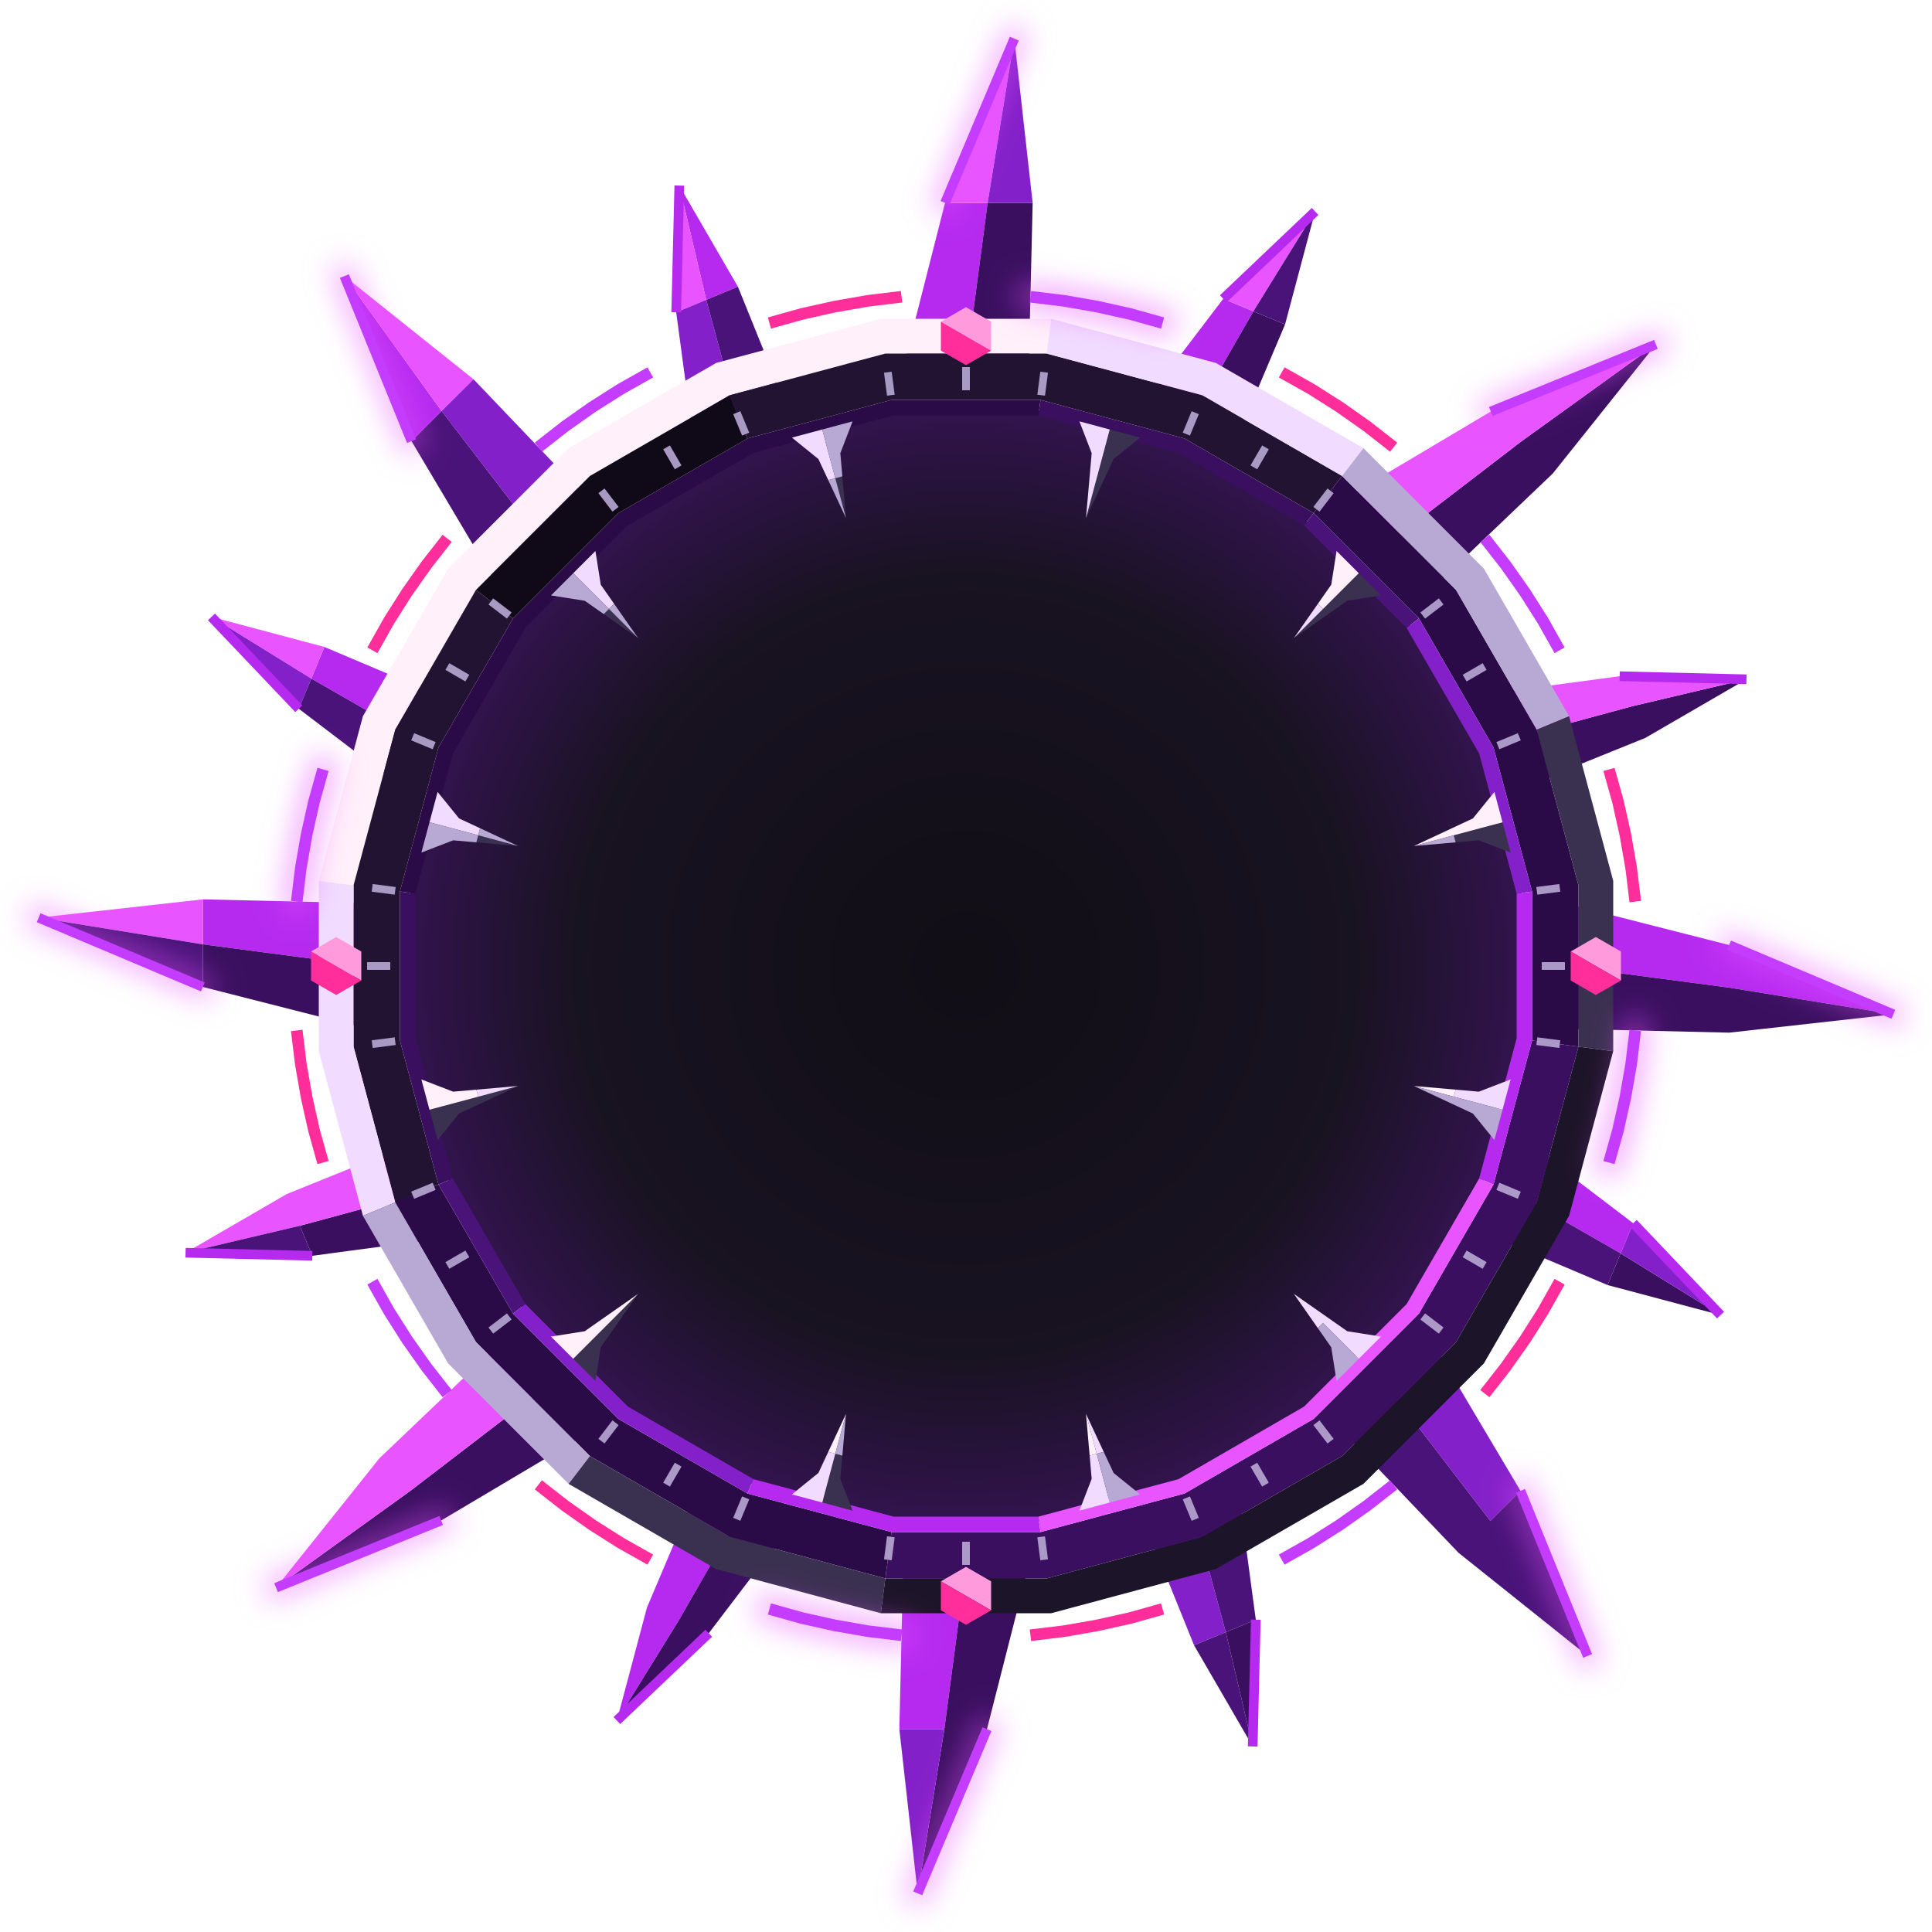
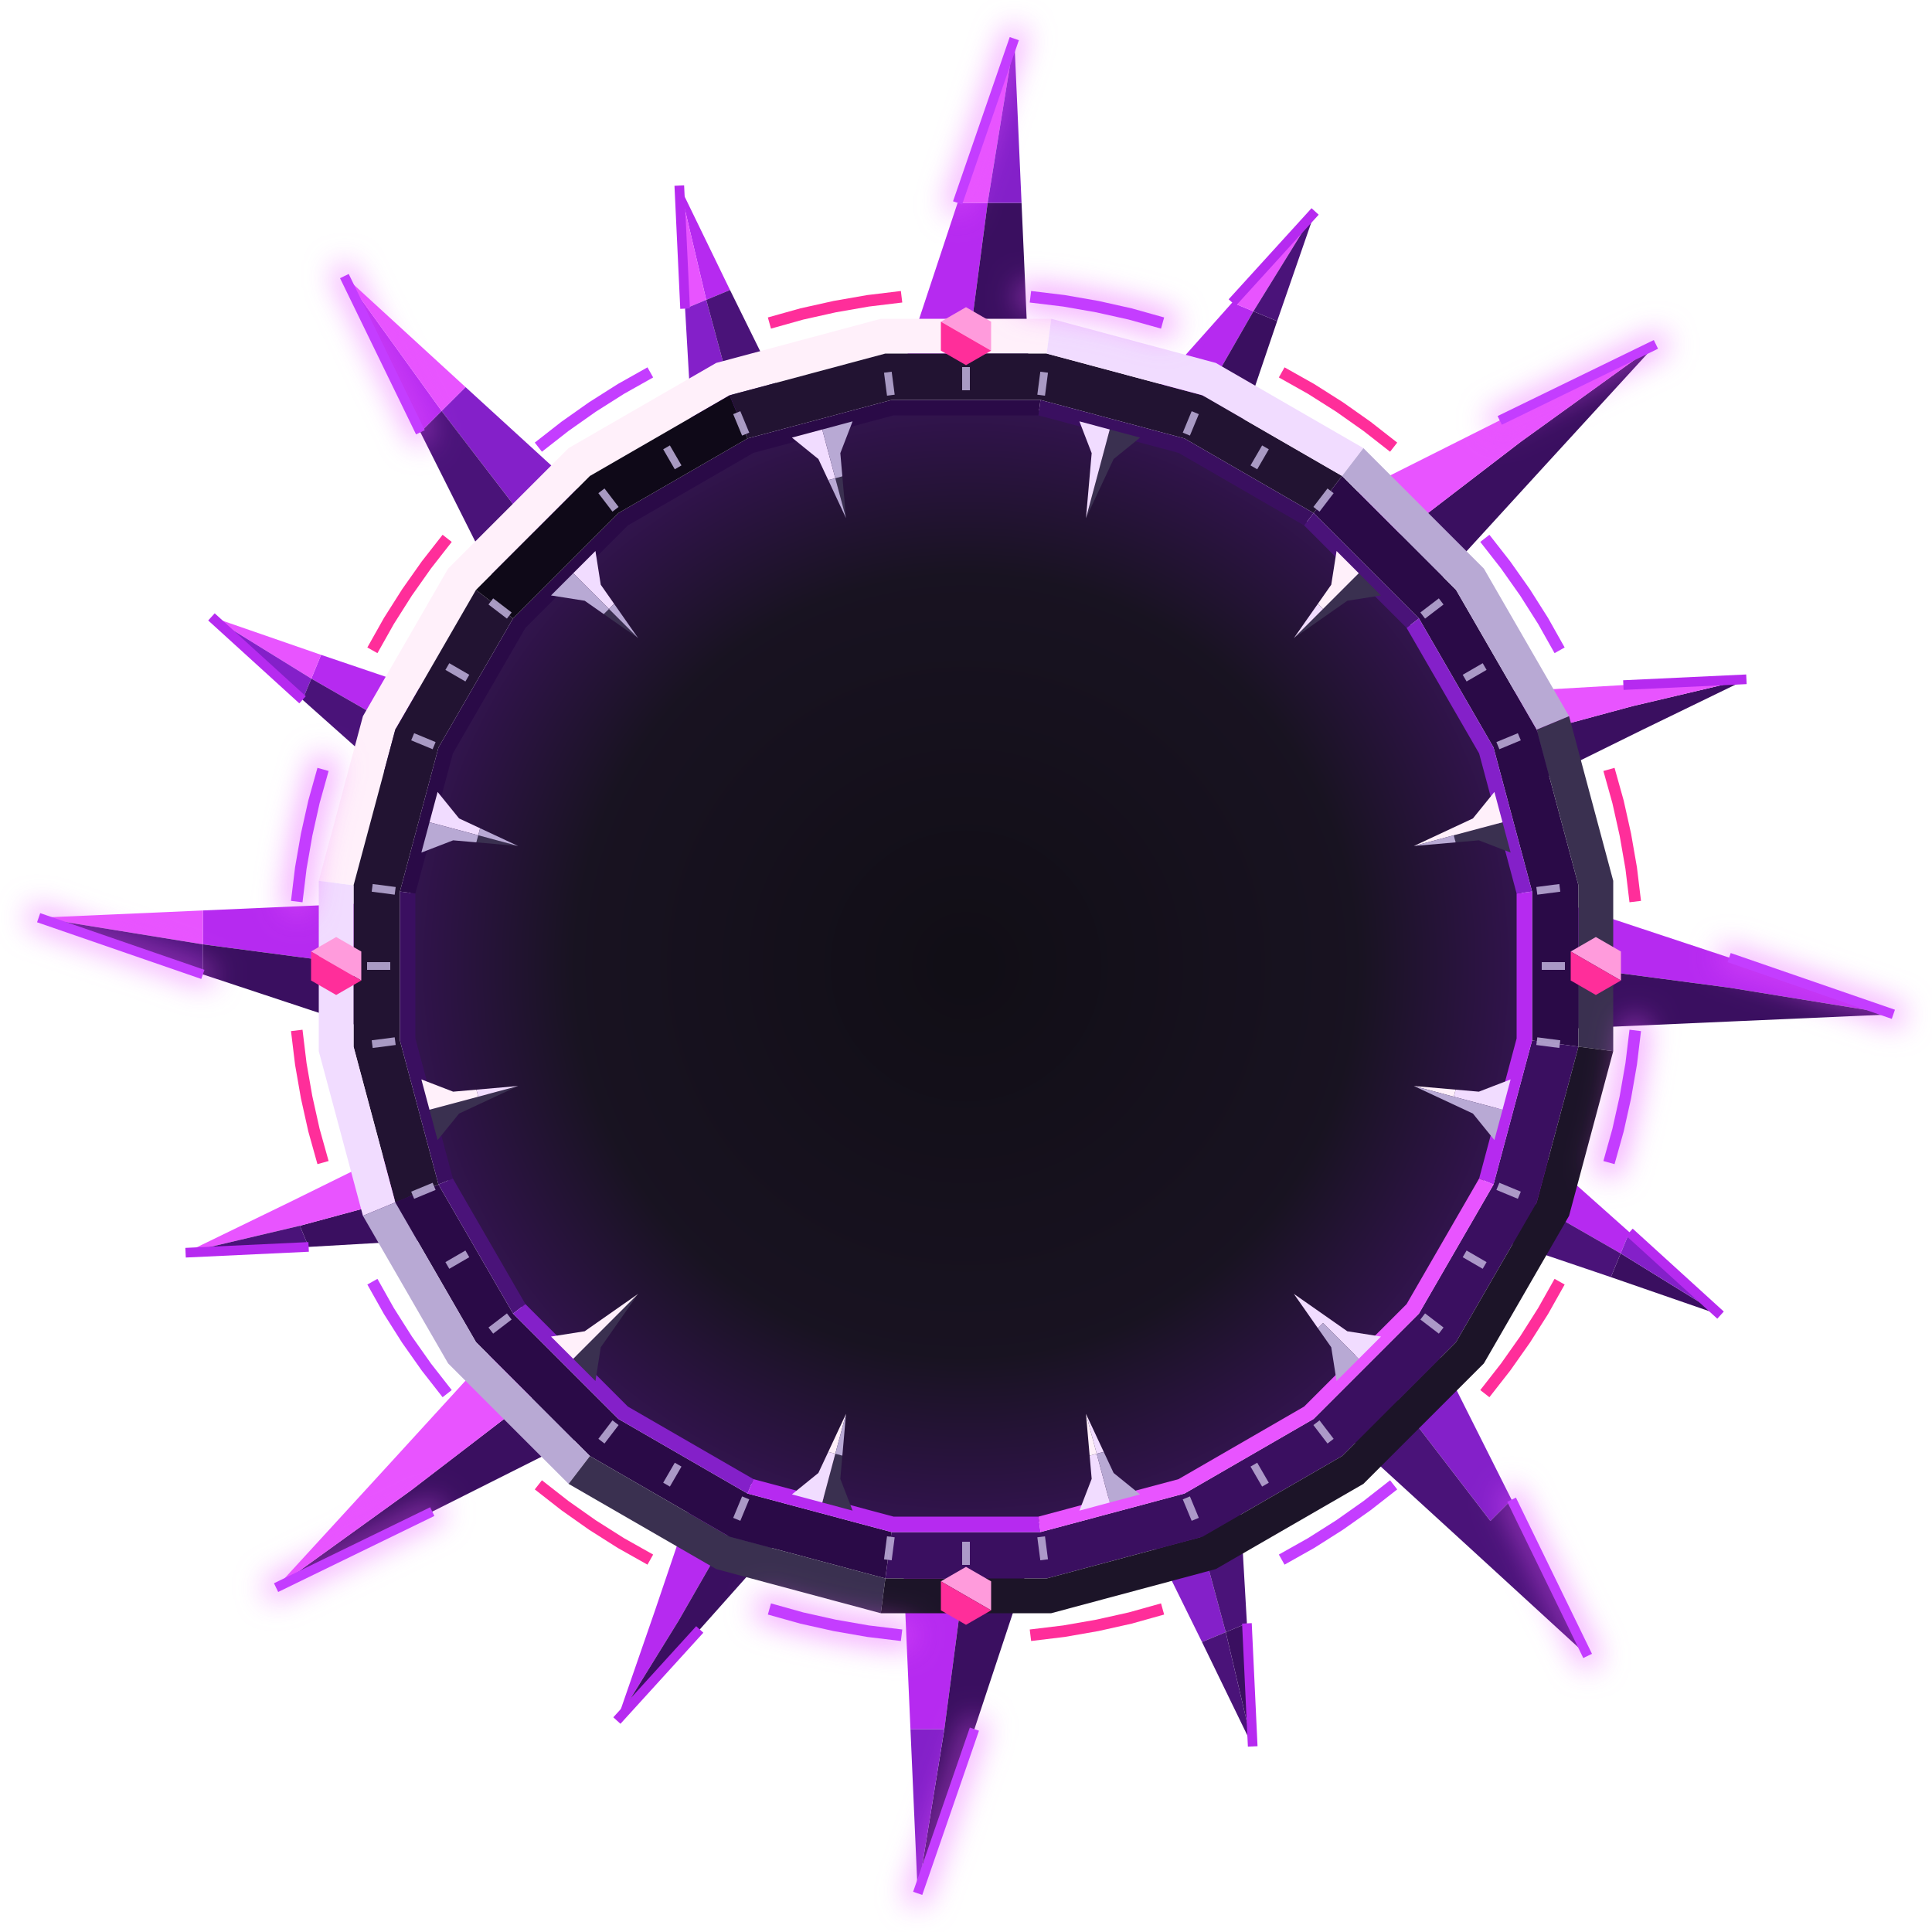
<svg xmlns="http://www.w3.org/2000/svg" viewBox="0 0 200 200" width="200" height="200">
  <defs>
    <radialGradient id="voracious-badge-ring-well" gradientUnits="userSpaceOnUse" cx="100" cy="100" r="58">
      <stop offset="0" stop-color="#07040c" stop-opacity="0.96" />
      <stop offset="0.7" stop-color="#0f0918" stop-opacity="0.96" />
      <stop offset="1" stop-color="#2a0a47" stop-opacity="0.96" />
    </radialGradient>
    <filter id="voracious-badge-ring-glow" filterUnits="userSpaceOnUse" x="0" y="0" width="200" height="200" color-interpolation-filters="sRGB">
      <feGaussianBlur stdDeviation="1.5" />
    </filter>
  </defs>
-   <path d="M100 38L93.5 38L97.83 21L102.24 21ZM123.73 42.72L119.11 40.81L126.63 30.93L129.75 32.23ZM162 100L162 93.5L179 97.83L179 102.24ZM179 102.24L179 97.83L196 105ZM157.28 123.73L159.19 119.11L169.07 126.63L167.77 129.75ZM100 162L97.76 179L93.1 179L93.5 162ZM76.27 157.28L70.25 167.77L66.97 166.42L71.65 155.37ZM70.25 167.77L63.86 178.11L66.97 166.42ZM38 100L21 97.76L21 93.1L38 93.5ZM42.72 76.27L32.23 70.25L33.58 66.97L44.63 71.65ZM45.72 42.55L42.6 45.67L35.65 28.58ZM73.11 31.04L70.32 19.21L76.39 29.68Z" fill="#b62af0" />
-   <path d="M100 38L102.24 21L106.9 21L106.5 38ZM123.73 42.72L129.75 32.23L133.03 33.58L128.35 44.63ZM143.84 56.16L157.45 45.72L160.74 49.02L148.44 60.76ZM157.45 45.72L171.42 35.65L160.74 49.02ZM157.28 76.27L168.96 73.11L170.32 76.39L159.19 80.89ZM168.96 73.11L180.79 70.32L170.32 76.39ZM162 100L179 102.24L179 106.9L162 106.5ZM179 102.24L196 105L179 106.9ZM167.77 129.75L178.11 136.14L166.42 133.03ZM126.89 168.96L130 167.67L129.68 180.79ZM100 162L106.5 162L102.17 179L97.76 179ZM97.76 179L102.17 179L95 196ZM76.27 157.28L80.89 159.19L73.37 169.07L70.25 167.77ZM70.25 167.77L73.37 169.07L63.86 178.11ZM56.16 143.84L60.76 148.44L45.67 157.4L42.55 154.28ZM42.55 154.28L45.67 157.4L28.58 164.35ZM42.72 123.73L44.63 128.35L32.33 130L31.04 126.89ZM38 100L38 106.5L21 102.17L21 97.76Z" fill="#3a0f60" />
-   <path d="M102.24 21L97.83 21L105 4ZM129.75 32.23L126.63 30.93L136.14 21.89ZM143.84 56.16L139.24 51.56L154.33 42.6L157.45 45.72ZM157.45 45.72L154.33 42.6L171.42 35.65ZM157.28 76.27L155.37 71.65L167.67 70L168.96 73.11ZM168.96 73.11L167.67 70L180.79 70.32ZM56.16 143.84L42.55 154.28L39.26 150.98L51.56 139.24ZM42.55 154.28L28.58 164.35L39.26 150.98ZM42.72 123.73L31.04 126.89L29.68 123.61L40.81 119.11ZM31.04 126.89L19.21 129.68L29.68 123.61ZM21 97.76L4 95L21 93.1ZM32.23 70.25L21.89 63.86L33.58 66.97ZM45.72 42.55L35.65 28.58L49.02 39.26ZM73.11 31.04L70 32.33L70.32 19.21Z" fill="#e854ff" />
-   <path d="M102.24 21L105 4L106.9 21ZM167.77 129.75L169.07 126.63L178.11 136.14ZM143.84 143.84L148.44 139.24L157.4 154.33L154.28 157.45ZM123.73 157.28L126.89 168.96L123.61 170.32L119.11 159.19ZM97.76 179L95 196L93.1 179ZM32.23 70.25L30.93 73.37L21.89 63.86ZM56.16 56.16L45.72 42.55L49.02 39.26L60.76 51.56ZM76.27 42.72L71.65 44.63L70 32.33L73.11 31.04Z" fill="#8420c9" />
-   <path d="M129.75 32.23L136.14 21.89L133.03 33.58ZM157.28 123.73L167.77 129.75L166.42 133.03L155.37 128.35ZM143.84 143.84L154.28 157.45L150.98 160.74L139.24 148.44ZM154.28 157.45L157.4 154.33L164.35 171.42ZM154.28 157.45L164.35 171.42L150.98 160.74ZM123.73 157.28L128.35 155.37L130 167.67L126.89 168.96ZM126.89 168.96L129.68 180.79L123.61 170.32ZM31.04 126.89L32.33 130L19.21 129.68ZM21 97.76L21 102.17L4 95ZM42.72 76.27L40.81 80.89L30.93 73.37L32.23 70.25ZM56.16 56.16L51.56 60.76L42.6 45.67L45.72 42.55ZM76.27 42.72L73.11 31.04L76.39 29.68L80.89 40.81Z" fill="#4a1379" />
+   <path d="M100 38L93.5 38L99.13 21L102.24 21ZM123.73 42.72L119.11 40.81L127.56 31.32L129.75 32.23ZM162 100L162 93.5L179 99.13L179 102.24ZM179 102.24L179 99.13L196 105ZM157.28 123.73L159.19 119.11L168.68 127.56L167.77 129.75ZM100 162L97.76 179L94.25 179L93.5 162ZM76.27 157.28L70.25 167.77L67.79 166.76L71.65 155.37ZM70.25 167.77L63.86 178.11L67.79 166.76ZM38 100L21 97.76L21 94.25L38 93.5ZM42.72 76.27L32.23 70.25L33.24 67.79L44.63 71.65ZM45.72 42.55L43.52 44.75L35.65 28.58ZM73.11 31.04L70.32 19.21L75.57 30.02Z" fill="#b62af0" />
+   <path d="M100 38L102.24 21L105.75 21L106.5 38ZM123.73 42.72L129.75 32.23L132.21 33.24L128.35 44.63ZM143.84 56.16L157.45 45.72L159.92 48.2L148.44 60.76ZM157.45 45.72L171.42 35.65L159.92 48.2ZM157.28 76.27L168.96 73.11L169.98 75.57L159.19 80.89ZM168.96 73.11L180.79 70.32L169.98 75.57ZM162 100L179 102.24L179 105.75L162 106.5ZM179 102.24L196 105L179 105.75ZM167.77 129.75L178.11 136.14L166.76 132.21ZM126.89 168.96L129.08 168.05L129.68 180.79ZM100 162L106.5 162L100.87 179L97.76 179ZM97.76 179L100.87 179L95 196ZM76.27 157.28L80.89 159.19L72.44 168.68L70.25 167.77ZM70.25 167.77L72.44 168.68L63.86 178.11ZM56.16 143.84L60.76 148.44L44.75 156.48L42.55 154.28ZM42.55 154.28L44.75 156.48L28.58 164.35ZM42.72 123.73L44.63 128.35L31.95 129.08L31.04 126.89ZM38 100L38 106.5L21 100.87L21 97.76Z" fill="#3a0f60" />
+   <path d="M102.24 21L99.13 21L105 4ZM129.75 32.23L127.56 31.32L136.14 21.89ZM143.84 56.16L139.24 51.56L155.25 43.52L157.45 45.72ZM157.45 45.72L155.25 43.52L171.42 35.65ZM157.28 76.27L155.37 71.65L168.05 70.92L168.96 73.11ZM168.96 73.11L168.05 70.92L180.79 70.32ZM56.16 143.84L42.55 154.28L40.08 151.8L51.56 139.24ZM42.55 154.28L28.58 164.35L40.08 151.8ZM42.72 123.73L31.04 126.89L30.02 124.43L40.81 119.11ZM31.04 126.89L19.21 129.68L30.02 124.43ZM21 97.76L4 95L21 94.25ZM32.23 70.25L21.89 63.86L33.24 67.79ZM45.72 42.55L35.65 28.58L48.2 40.08ZM73.11 31.04L70.92 31.95L70.32 19.21Z" fill="#e854ff" />
+   <path d="M102.24 21L105 4L105.75 21ZM167.77 129.75L168.68 127.56L178.11 136.14ZM143.84 143.84L148.44 139.24L156.48 155.25L154.28 157.45ZM123.73 157.28L126.89 168.96L124.43 169.98L119.11 159.19ZM97.76 179L95 196L94.25 179ZM32.23 70.25L31.32 72.44L21.89 63.86ZM56.16 56.16L45.72 42.55L48.2 40.08L60.76 51.56ZM76.27 42.72L71.65 44.63L70.92 31.95L73.11 31.04Z" fill="#8420c9" />
+   <path d="M129.75 32.23L136.14 21.89L132.21 33.24ZM157.28 123.73L167.77 129.75L166.76 132.21L155.37 128.35ZM143.84 143.84L154.28 157.45L151.8 159.92L139.24 148.44ZM154.28 157.45L156.48 155.25L164.35 171.42ZM154.28 157.45L164.35 171.42L151.8 159.92ZM123.73 157.28L128.35 155.37L129.08 168.05L126.89 168.96ZM126.89 168.96L129.68 180.79L124.43 169.98ZM31.04 126.89L31.95 129.08L19.21 129.68ZM21 97.76L21 100.87L4 95ZM42.72 76.27L40.81 80.89L31.32 72.44L32.23 70.25ZM56.16 56.16L51.56 60.76L43.52 44.75L45.72 42.55ZM76.27 42.72L73.11 31.04L75.57 30.02L80.89 40.81Z" fill="#4a1379" />
  <g filter="url(#voracious-badge-ring-glow)" fill="none" opacity="0.55" stroke-linejoin="miter" stroke-linecap="square">
-     <path d="M97.83 21L105 4M154.33 42.6L171.42 35.65M179 97.83L196 105M157.4 154.33L164.35 171.42M102.17 179L95 196M45.67 157.4L28.58 164.35M21 102.17L4 95M42.6 45.67L35.65 28.58" stroke="#e854ff" stroke-width="2.1" />
+     <path d="M99.13 21L105 4M155.25 43.52L171.42 35.65M179 99.13L196 105M156.48 155.25L164.35 171.42M100.87 179L95 196M44.75 156.48L28.58 164.35M21 100.87L4 95M43.52 44.75L35.65 28.58" stroke="#e854ff" stroke-width="2.1" />
  </g>
-   <path d="M97.83 21L105 4M154.33 42.6L171.42 35.65M179 97.83L196 105M157.4 154.33L164.35 171.42M102.17 179L95 196M45.67 157.4L28.58 164.35M21 102.17L4 95M42.6 45.67L35.65 28.58" fill="none" stroke="#c43dff" stroke-width="1" stroke-linejoin="miter" stroke-miterlimit="8" />
-   <path d="M126.63 30.93L136.14 21.89M167.67 70L180.79 70.32M169.07 126.63L178.11 136.14M130 167.67L129.68 180.79M73.37 169.07L63.86 178.11M32.33 130L19.21 129.68M30.93 73.37L21.89 63.86M70 32.33L70.32 19.21" fill="none" stroke="#b62af0" stroke-width="1" stroke-linejoin="miter" stroke-miterlimit="8" />
+   <path d="M99.13 21L105 4M155.25 43.52L171.42 35.65M179 99.13L196 105M156.48 155.25L164.35 171.42M100.87 179L95 196M44.75 156.48L28.58 164.35M21 100.87L4 95M43.52 44.75L35.65 28.58" fill="none" stroke="#c43dff" stroke-width="1" stroke-linejoin="miter" stroke-miterlimit="8" />
+   <path d="M127.56 31.32L136.14 21.89M168.05 70.92L180.79 70.32M168.68 127.56L178.11 136.14M129.08 168.05L129.68 180.79M72.44 168.68L63.86 178.11M31.95 129.08L19.21 129.68M31.32 72.44L21.89 63.86M70.92 31.95L70.32 19.21" fill="none" stroke="#b62af0" stroke-width="1" stroke-linejoin="miter" stroke-miterlimit="8" />
  <circle cx="100" cy="100" r="58" fill="url(#voracious-badge-ring-well)" />
  <path d="M91.18 33L108.82 33L108.35 36.6L91.65 36.6ZM33 91.18L37.57 74.14L40.92 75.53L36.6 91.65ZM37.57 74.14L46.39 58.86L49.27 61.07L40.92 75.53ZM46.39 58.86L58.86 46.39L61.07 49.27L49.27 61.07ZM58.86 46.39L74.14 37.57L75.53 40.92L61.07 49.27ZM74.14 37.57L91.18 33L91.65 36.6L75.53 40.92Z" fill="#fff0fa" />
  <path d="M91.65 36.6L108.35 36.6L107.71 41.4L92.29 41.4ZM108.35 36.6L124.47 40.92L122.62 45.39L107.71 41.4ZM124.47 40.92L138.93 49.27L135.98 53.11L122.62 45.39ZM40.92 124.47L36.6 108.35L41.4 107.71L45.39 122.62ZM36.6 108.35L36.6 91.65L41.4 92.29L41.4 107.71ZM36.6 91.65L40.92 75.53L45.39 77.38L41.4 92.29ZM40.92 75.53L49.27 61.07L53.11 64.02L45.39 77.38ZM75.53 40.92L91.65 36.6L92.29 41.4L77.38 45.39Z" fill="#221332" />
  <path d="M92.29 41.4L107.71 41.4L107.5 43L92.5 43ZM138.93 49.27L150.73 61.07L146.89 64.02L135.98 53.11ZM150.73 61.07L159.08 75.53L154.61 77.38L146.89 64.02ZM159.08 75.53L163.4 91.65L158.6 92.29L154.61 77.38ZM163.4 91.65L163.4 108.35L158.6 107.71L158.6 92.29ZM91.65 163.4L75.53 159.08L77.38 154.61L92.29 158.6ZM75.53 159.08L61.07 150.73L64.02 146.89L77.38 154.61ZM61.07 150.73L49.27 138.93L53.11 135.98L64.02 146.89ZM49.27 138.93L40.92 124.47L45.39 122.62L53.11 135.98ZM41.4 92.29L45.39 77.38L46.88 78L43 92.5ZM45.39 77.38L53.11 64.02L54.39 65L46.88 78ZM53.11 64.02L64.02 53.11L65 54.39L54.39 65ZM64.02 53.11L77.38 45.39L78 46.88L65 54.39ZM77.38 45.39L92.29 41.4L92.5 43L78 46.88Z" fill="#2a0a47" />
  <path d="M108.82 33L125.86 37.57L124.47 40.92L108.35 36.6ZM125.86 37.57L141.14 46.39L138.93 49.27L124.47 40.92ZM37.57 125.86L33 108.82L36.6 108.35L40.92 124.47ZM33 108.82L33 91.18L36.6 91.65L36.6 108.35Z" fill="#f1dcff" />
  <path d="M107.71 41.4L122.62 45.39L122 46.88L107.5 43ZM122.62 45.39L135.98 53.11L135 54.39L122 46.88ZM163.4 108.35L159.08 124.47L154.61 122.62L158.6 107.71ZM159.08 124.47L150.73 138.93L146.89 135.98L154.61 122.62ZM150.73 138.93L138.93 150.73L135.98 146.89L146.89 135.98ZM138.93 150.73L124.47 159.08L122.62 154.61L135.98 146.89ZM124.47 159.08L108.35 163.4L107.71 158.6L122.62 154.61ZM108.35 163.4L91.65 163.4L92.29 158.6L107.71 158.6ZM45.39 122.62L41.4 107.71L43 107.5L46.88 122ZM41.4 107.71L41.4 92.29L43 92.5L43 107.5Z" fill="#3a0f60" />
  <path d="M141.14 46.39L153.61 58.86L150.73 61.07L138.93 49.27ZM153.61 58.86L162.43 74.14L159.08 75.53L150.73 61.07ZM58.86 153.61L46.39 141.14L49.27 138.93L61.07 150.73ZM46.39 141.14L37.57 125.86L40.92 124.47L49.27 138.93Z" fill="#b8a9d4" />
  <path d="M135.98 53.11L146.89 64.02L145.61 65L135 54.39ZM53.11 135.98L45.39 122.62L46.88 122L54.39 135Z" fill="#4a1379" />
  <path d="M146.89 64.02L154.61 77.38L153.12 78L145.61 65ZM154.61 77.38L158.6 92.29L157 92.5L153.12 78ZM77.38 154.61L64.02 146.89L65 145.61L78 153.12ZM64.02 146.89L53.11 135.98L54.39 135L65 145.61Z" fill="#8420c9" />
  <path d="M162.43 74.14L167 91.18L163.4 91.65L159.08 75.53ZM167 91.18L167 108.82L163.4 108.35L163.4 91.65ZM91.18 167L74.14 162.43L75.53 159.08L91.65 163.4ZM74.14 162.43L58.86 153.61L61.07 150.73L75.53 159.08Z" fill="#3a3050" />
  <path d="M158.6 92.29L158.6 107.71L157 107.5L157 92.5ZM158.6 107.71L154.61 122.62L153.12 122L157 107.5ZM107.71 158.6L92.29 158.6L92.5 157L107.5 157ZM92.29 158.6L77.38 154.61L78 153.12L92.5 157Z" fill="#b62af0" />
  <path d="M167 108.82L162.43 125.86L159.08 124.47L163.4 108.35ZM162.43 125.86L153.61 141.14L150.73 138.93L159.08 124.47ZM153.61 141.14L141.14 153.61L138.93 150.73L150.73 138.93ZM141.14 153.61L125.86 162.43L124.47 159.08L138.93 150.73ZM125.86 162.43L108.82 167L108.35 163.4L124.47 159.08ZM108.82 167L91.18 167L91.65 163.4L108.35 163.4Z" fill="#1c1428" />
  <path d="M154.61 122.62L146.89 135.98L145.61 135L153.12 122ZM146.89 135.98L135.98 146.89L135 145.61L145.61 135ZM135.98 146.89L122.62 154.61L122 153.12L135 145.61ZM122.62 154.61L107.71 158.6L107.5 157L122 153.12Z" fill="#e854ff" />
  <path d="M49.27 61.07L61.07 49.27L64.02 53.11L53.11 64.02ZM61.07 49.27L75.53 40.92L77.38 45.39L64.02 53.11Z" fill="#0f0918" />
  <path d="M114.88 44.46L118.02 45.3L115.28 47.52L114.26 49.7L113.53 49.51ZM113.53 49.51L114.26 49.7L112.42 53.64ZM140.66 59.34L142.96 61.64L139.47 62.19L137.5 63.57L136.96 63.04ZM136.96 63.04L137.5 63.57L133.94 66.06ZM155.54 85.12L156.38 88.26L153.09 86.99L150.69 87.2L150.49 86.47ZM85.12 155.54L86.47 150.49L87.2 150.69L86.99 153.09L88.26 156.38ZM59.34 140.66L63.04 136.96L63.57 137.5L62.19 139.47L61.64 142.96ZM63.04 136.96L66.06 133.94L63.57 137.5ZM44.46 114.88L49.51 113.53L49.7 114.26L47.52 115.28L45.3 118.02ZM49.51 113.53L53.64 112.42L49.7 114.26ZM49.51 86.47L53.64 87.58L49.31 87.2ZM63.04 63.04L66.06 66.06L62.5 63.57ZM86.47 49.51L87.2 49.31L87.58 53.64Z" fill="#3a3050" />
  <path d="M114.88 44.46L113.53 49.51L112.8 49.31L113.01 46.91L111.74 43.62ZM113.53 49.51L112.42 53.64L112.8 49.31ZM136.96 63.04L133.94 66.06L136.43 62.5ZM155.54 114.88L150.49 113.53L150.69 112.8L153.09 113.01L156.38 111.74ZM140.66 140.66L136.96 136.96L137.5 136.43L139.47 137.81L142.96 138.36ZM136.96 136.96L136.43 137.5L133.94 133.94ZM136.96 136.96L133.94 133.94L137.5 136.43ZM114.88 155.54L111.74 156.38L113.01 153.09L112.8 150.69L113.53 150.49ZM113.53 150.49L112.42 146.36L114.26 150.3ZM85.12 155.54L81.98 154.7L84.72 152.48L85.74 150.3L86.47 150.49ZM49.51 113.53L49.31 112.8L53.64 112.42ZM44.46 85.12L45.3 81.98L47.52 84.72L49.7 85.74L49.51 86.47ZM59.34 59.34L61.64 57.04L62.19 60.53L63.57 62.5L63.04 63.04ZM85.12 44.46L86.47 49.51L85.74 49.7L84.72 47.52L81.98 45.3Z" fill="#f1dcff" />
  <path d="M140.66 59.34L136.96 63.04L136.43 62.5L137.81 60.53L138.36 57.04ZM155.54 85.12L150.49 86.47L150.3 85.74L152.48 84.72L154.7 81.98ZM150.49 86.47L146.36 87.58L150.3 85.74ZM150.49 113.53L146.36 112.42L150.69 112.8ZM113.53 150.49L112.8 150.69L112.42 146.36ZM86.47 150.49L85.74 150.3L87.58 146.36ZM59.34 140.66L57.04 138.36L60.53 137.81L62.5 136.43L63.04 136.96ZM63.04 136.96L62.5 136.43L66.06 133.94ZM44.46 114.88L43.62 111.74L46.91 113.01L49.31 112.8L49.51 113.53Z" fill="#fff0fa" />
  <path d="M150.49 86.47L150.69 87.2L146.36 87.58ZM155.54 114.88L154.7 118.02L152.48 115.28L150.3 114.26L150.49 113.53ZM150.49 113.53L150.3 114.26L146.36 112.42ZM140.66 140.66L138.36 142.96L137.81 139.47L136.43 137.5L136.96 136.96ZM114.88 155.54L113.53 150.49L114.26 150.3L115.28 152.48L118.02 154.7ZM86.47 150.49L87.58 146.36L87.2 150.69ZM44.46 85.12L49.51 86.47L49.31 87.2L46.91 86.99L43.62 88.26ZM49.51 86.47L49.7 85.74L53.64 87.58ZM59.34 59.34L63.04 63.04L62.5 63.57L60.53 62.19L57.04 61.64ZM63.04 63.04L63.57 62.5L66.06 66.06ZM85.12 44.46L88.26 43.62L86.99 46.91L87.2 49.31L86.47 49.51ZM86.47 49.51L87.58 53.64L85.74 49.7Z" fill="#b8a9d4" />
  <path d="M97.4 33.3L100 31.8L102.6 33.3L102.6 36.3ZM162.6 98.5L165.2 97L167.8 98.5L167.8 101.5ZM97.4 163.7L100 162.2L102.6 163.7L102.6 166.7ZM32.2 98.5L34.8 97L37.4 98.5L37.4 101.5Z" fill="#ff9bdc" />
  <path d="M102.6 36.3L100 37.8L97.4 36.3L97.4 33.3ZM167.8 101.5L165.2 103L162.6 101.5L162.6 98.5ZM102.6 166.7L100 168.2L97.4 166.7L97.4 163.7ZM37.4 101.5L34.8 103L32.2 101.5L32.2 98.5Z" fill="#ff2e9a" />
  <g filter="url(#voracious-badge-ring-glow)" fill="none" opacity="0.55" stroke-linejoin="miter" stroke-linecap="square">
    <path d="M106.67 30.72L110.14 31.14L113.58 31.74L116.99 32.5L120.35 33.44M169.28 106.67L168.86 110.14L168.26 113.58L167.5 116.99L166.56 120.35M93.33 169.28L89.86 168.86L86.42 168.26L83.01 167.5L79.65 166.56M30.72 93.33L31.14 89.86L31.74 86.42L32.5 83.01L33.44 79.65" stroke="#e854ff" stroke-width="2.52" />
  </g>
  <path d="M106.67 30.72L110.14 31.14L113.58 31.74L116.99 32.5L120.35 33.44M153.71 55.73L155.86 58.48L157.87 61.33L159.74 64.28L161.45 67.32M169.28 106.67L168.86 110.14L168.26 113.58L167.5 116.99L166.56 120.35M144.27 153.71L141.52 155.86L138.67 157.87L135.72 159.74L132.68 161.45M93.33 169.28L89.86 168.86L86.42 168.26L83.01 167.5L79.65 166.56M46.29 144.27L44.14 141.52L42.13 138.67L40.26 135.72L38.55 132.68M30.72 93.33L31.14 89.86L31.74 86.42L32.5 83.01L33.44 79.65M55.73 46.29L58.48 44.14L61.33 42.13L64.28 40.26L67.32 38.55" fill="none" stroke="#c43dff" stroke-width="1.2" stroke-linejoin="miter" stroke-miterlimit="8" />
  <path d="M132.68 38.55L135.72 40.26L138.67 42.13L141.52 44.14L144.27 46.29M166.56 79.65L167.5 83.01L168.26 86.42L168.86 89.86L169.28 93.33M161.45 132.68L159.74 135.72L157.87 138.67L155.86 141.52L153.71 144.27M120.35 166.56L116.99 167.5L113.58 168.26L110.14 168.86L106.67 169.28M67.32 161.45L64.28 159.74L61.33 157.87L58.48 155.86L55.73 153.71M33.44 120.35L32.5 116.99L31.74 113.58L31.14 110.14L30.72 106.67M38.55 67.32L40.26 64.28L42.13 61.33L44.14 58.48L46.29 55.73M79.65 33.44L83.01 32.5L86.42 31.74L89.86 31.14L93.33 30.72" fill="none" stroke="#ff2e9a" stroke-width="1.2" stroke-linejoin="miter" stroke-miterlimit="8" />
  <path d="M100 40.4L100 38M107.78 40.91L108.09 38.53M122.81 44.94L123.73 42.72M129.8 48.38L131 46.31M136.28 52.72L137.74 50.81M147.28 63.72L149.19 62.26M151.62 70.2L153.69 69M155.06 77.19L157.28 76.27M159.09 92.22L161.47 91.91M159.6 100L162 100M159.09 107.78L161.47 108.09M155.06 122.81L157.28 123.73M151.62 129.8L153.69 131M147.28 136.28L149.19 137.74M136.28 147.28L137.74 149.19M129.8 151.62L131 153.69M122.81 155.06L123.73 157.28M107.78 159.09L108.09 161.47M100 159.6L100 162M92.22 159.09L91.91 161.47M77.19 155.06L76.27 157.28M70.2 151.62L69 153.69M63.72 147.28L62.26 149.19M52.72 136.28L50.81 137.74M48.38 129.8L46.31 131M44.94 122.81L42.72 123.73M40.91 107.78L38.53 108.09M40.4 100L38 100M40.91 92.22L38.53 91.91M44.94 77.19L42.72 76.27M48.38 70.2L46.31 69M52.72 63.72L50.81 62.26M63.72 52.72L62.26 50.81M70.2 48.38L69 46.31M77.19 44.94L76.27 42.72M92.22 40.91L91.91 38.53" fill="none" stroke="#b8a9d4" stroke-width="0.8" opacity="0.9" stroke-linejoin="miter" stroke-miterlimit="8" />
</svg>
